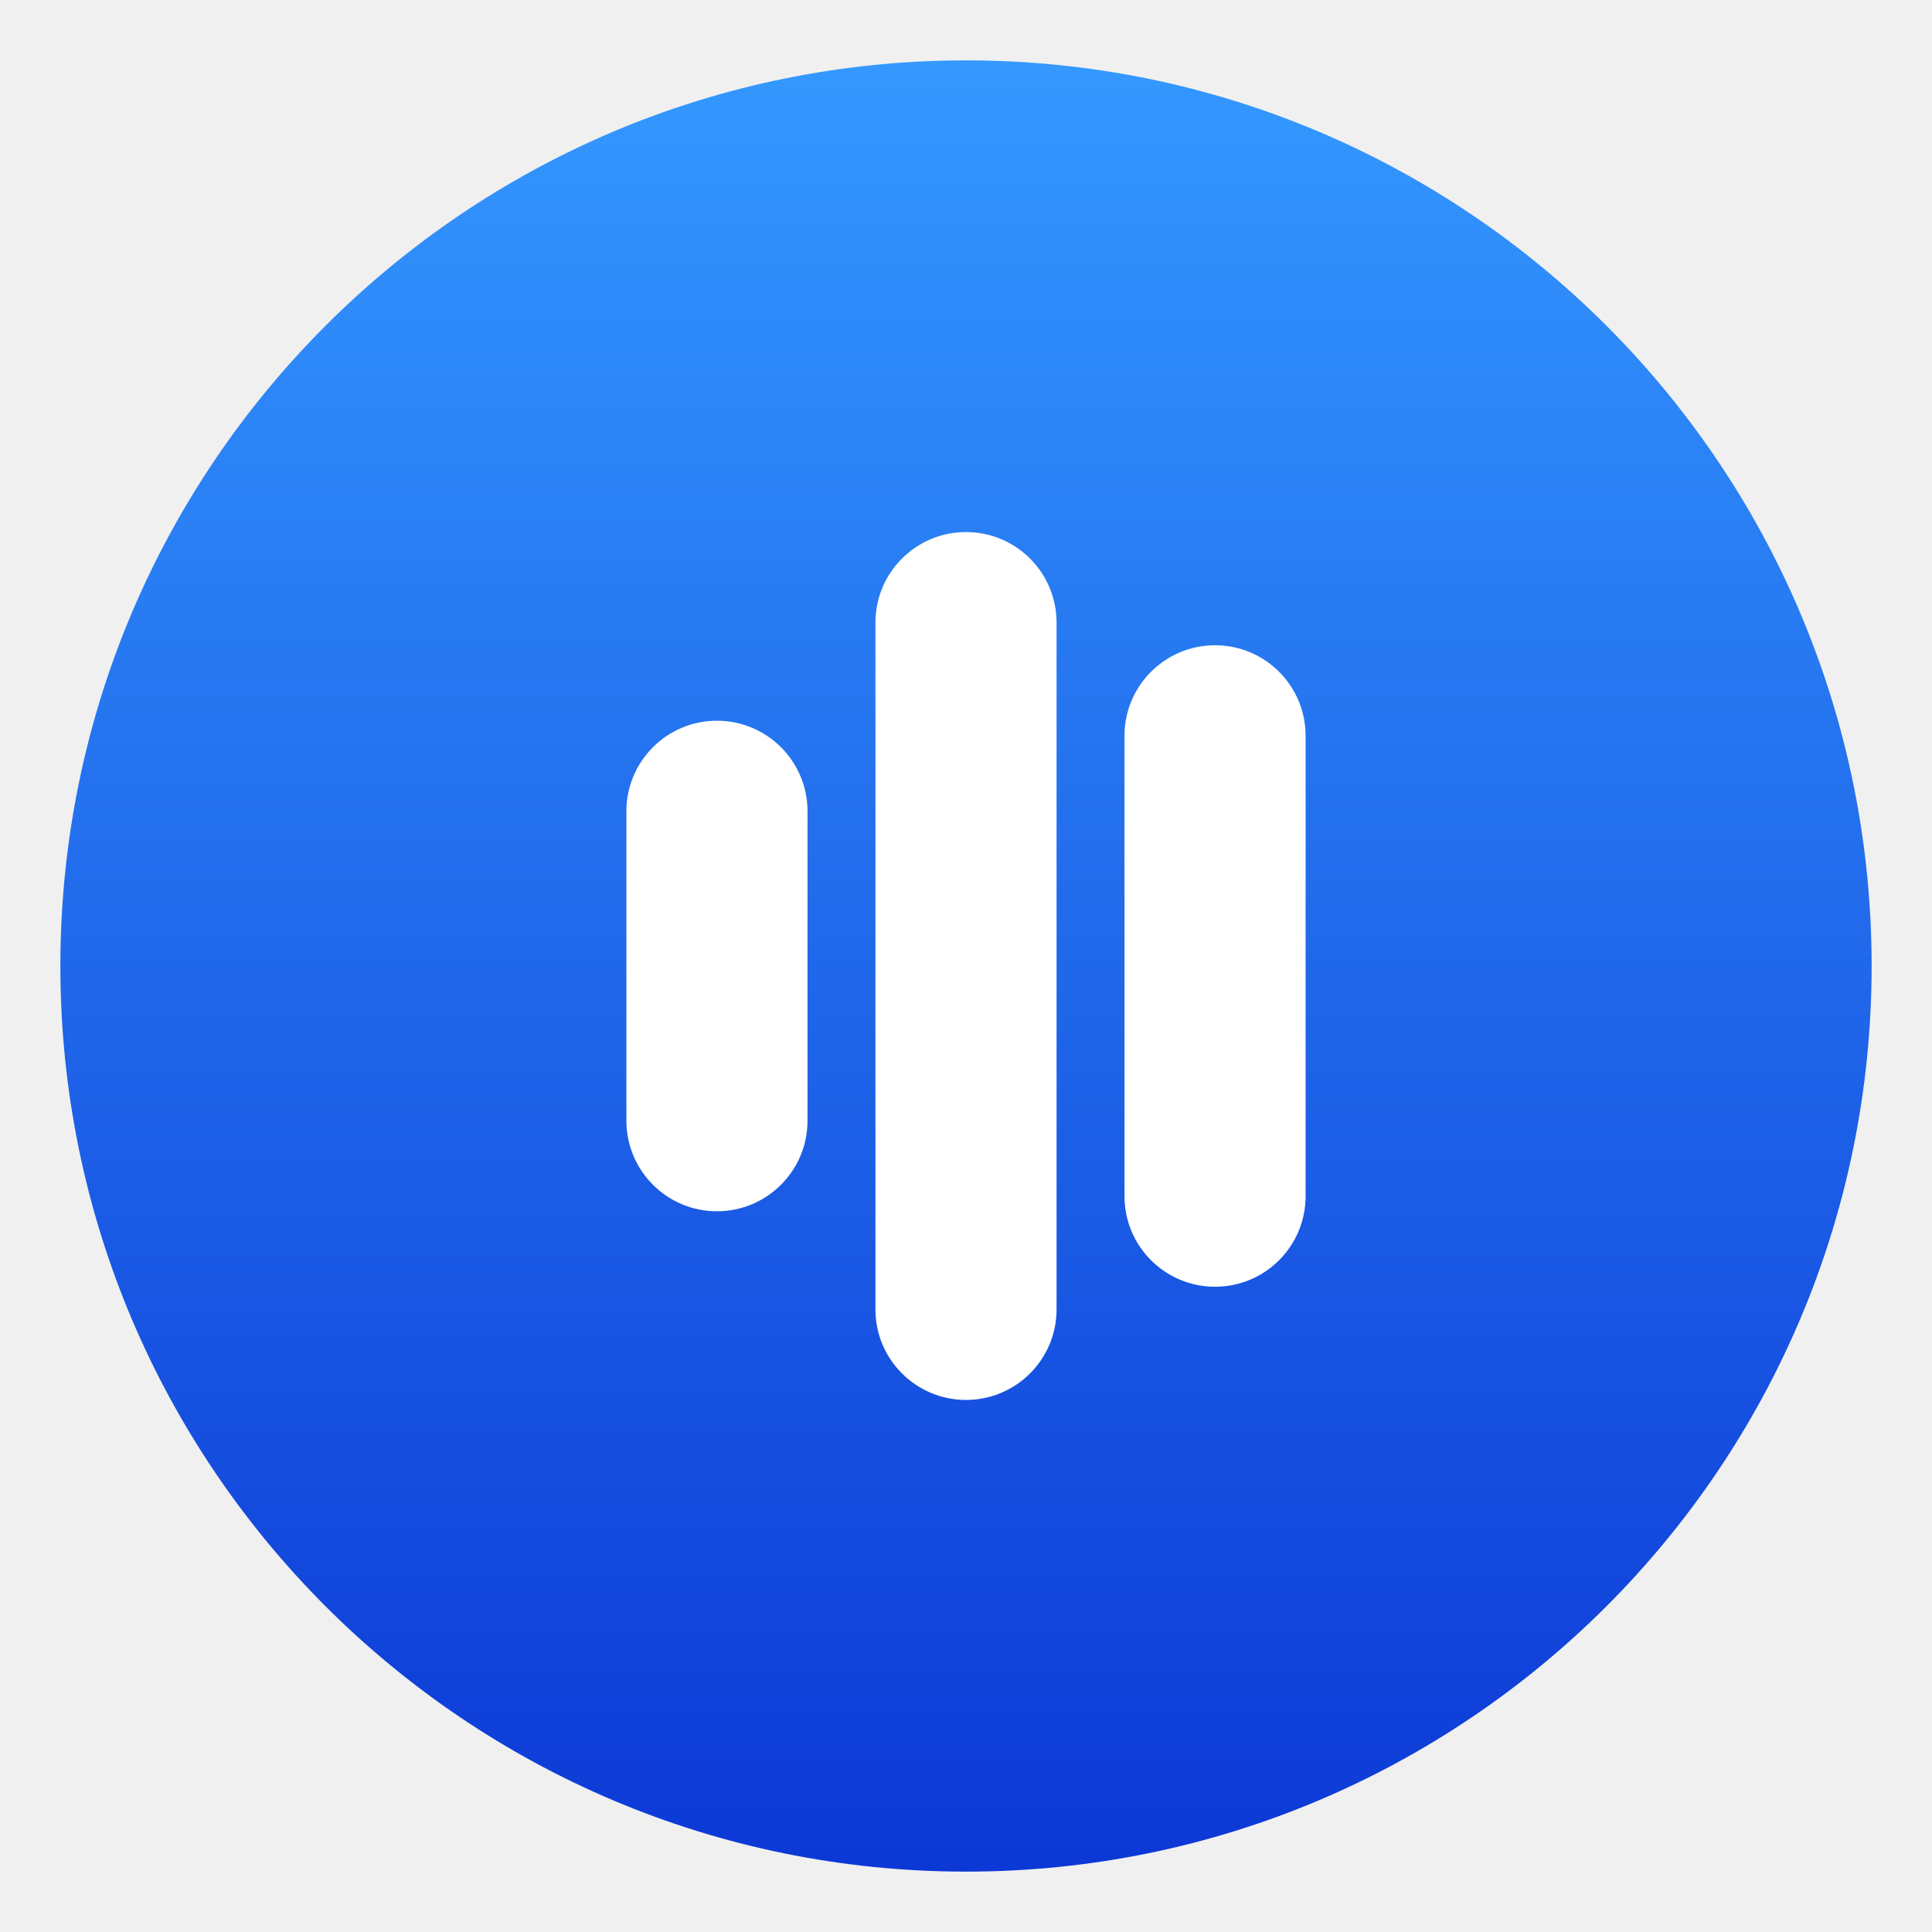
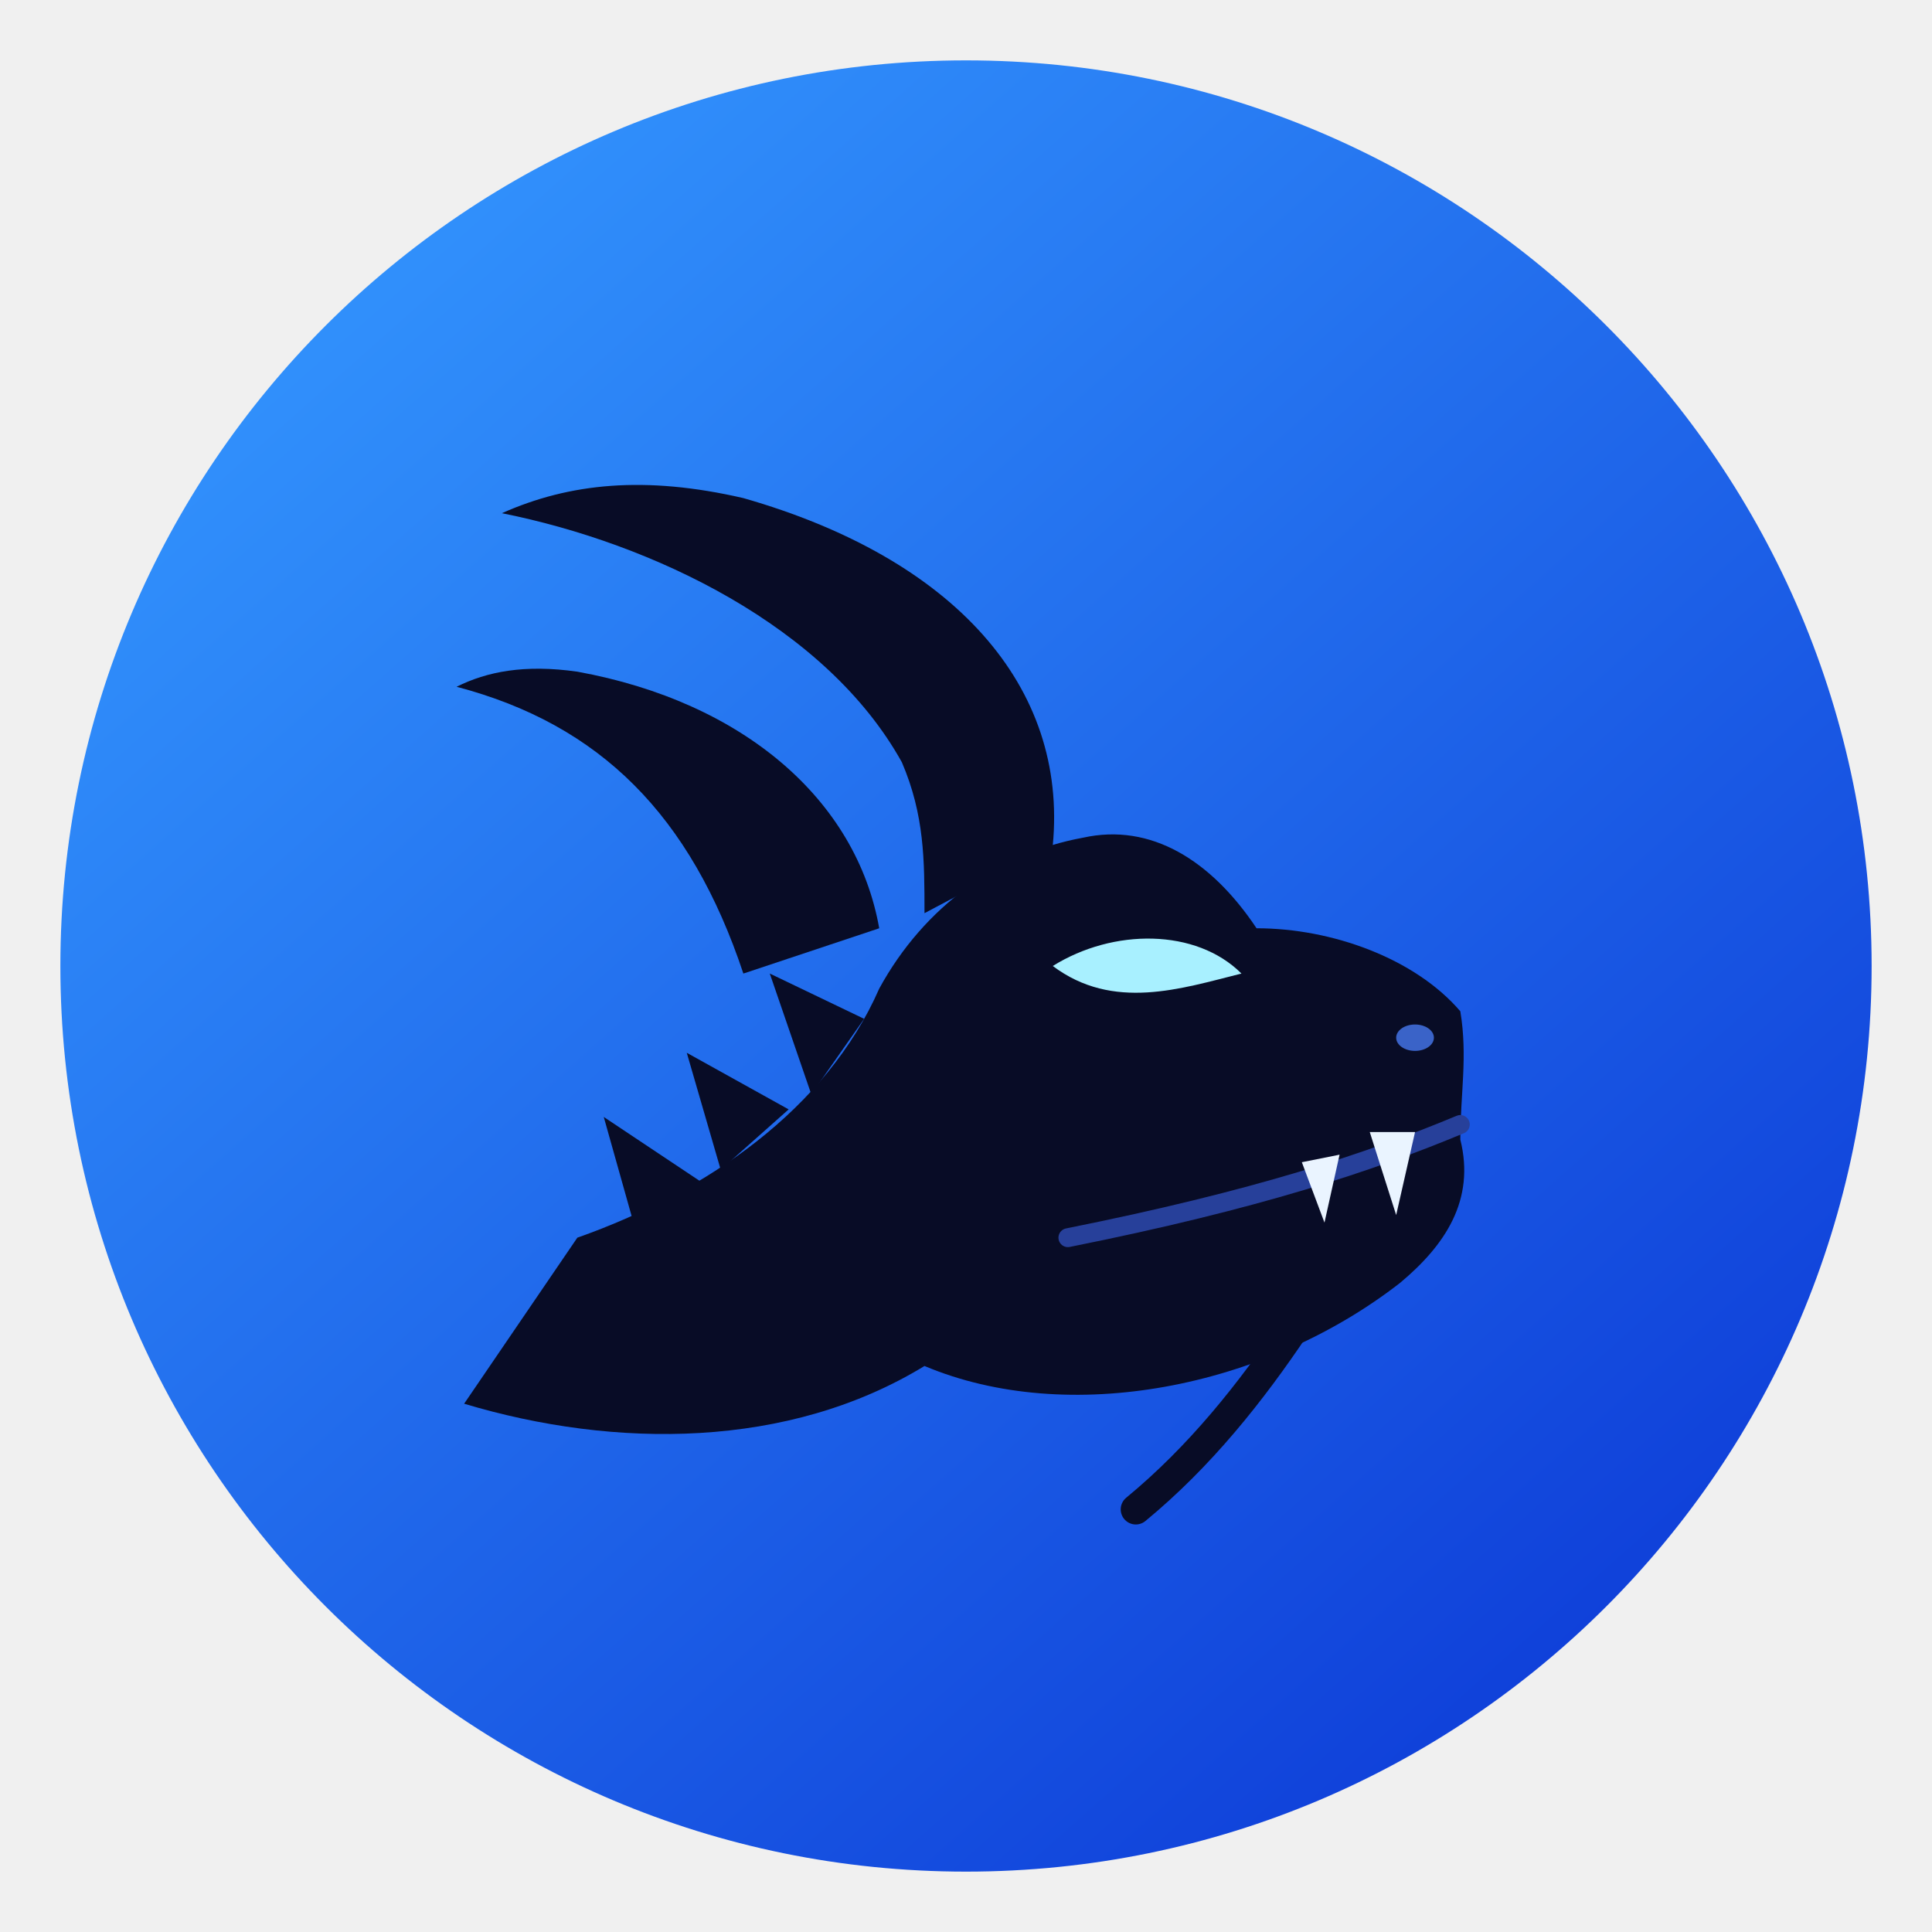
<svg xmlns="http://www.w3.org/2000/svg" viewBox="0 0 512 512">
  <defs>
-     <linearGradient id="g" x1="0" y1="0" x2="0" y2="1">
+     <linearGradient id="g" gradientUnits="userSpaceOnUse" x1="60" y1="40" x2="450" y2="480">
      <stop offset="0" stop-color="#3498ff" />
      <stop offset="1" stop-color="#0c38d6" />
    </linearGradient>
  </defs>
  <circle cx="256" cy="256" r="240" fill="url(#g)" />
-   <g fill="#fff">
-     <rect x="166" y="191" width="48" height="130" rx="24" />
-     <rect x="232" y="141" width="48" height="230" rx="24" />
-     <rect x="298" y="171" width="48" height="170" rx="24" />
+   <g transform="translate(239 288) translate(-256 -256)">
+     <path d="M296 192 C300 150 270 116 214 100 C188 94 168 96 150 104 C190 112 236 134 256 170 C262 184 262 196 262 210 Z" fill="#080c26" />
+     <path d="M250 214 C244 180 214 154 170 146 C156 144 146 146 138 150 C176 160 200 184 214 226 Z" fill="#080c26" />
+     <path d="M246 238 L221 226 L232 258 Z" fill="#080c26" />
+     <path d="M226 262 L199 247 L208 278 Z" fill="#080c26" />
+     <path d="M204 282 L177 264 L186 296 Z" fill="#080c26" />
+     <path d="M392 268 C372 300 352 340 318 368" fill="none" stroke="#080c26" stroke-width="8" stroke-linecap="round" stroke-linejoin="round" />
+     <path d="M404 236 C392 222 370 214 350 214 C338 196 322 186 304 190 C282 194 262 208 250 230 C236 262 204 284 170 296 L140 340 C180 352 226 352 262 330 C300 346 352 336 388 308 C400 298 408 286 404 270 C404 258 406 248 404 236 Z" fill="#080c26" />
+     <path d="M404 266 C380 276 350 286 300 296" fill="none" stroke="#27409a" stroke-width="5" stroke-linecap="round" stroke-linejoin="round" />
+     <path d="M296 224 C312 214 334 214 346 226 C330 230 312 236 296 224 Z" fill="#a8f0ff" />
+     <path d="M392 268 L380 268 L387 290 Z" fill="#eaf4ff" />
+     <path d="M372 274 L362 276 L368 292 Z" fill="#eaf4ff" />
+     <ellipse cx="392" cy="243" rx="5" ry="3.5" fill="#3a63c8" />
  </g>
</svg>
